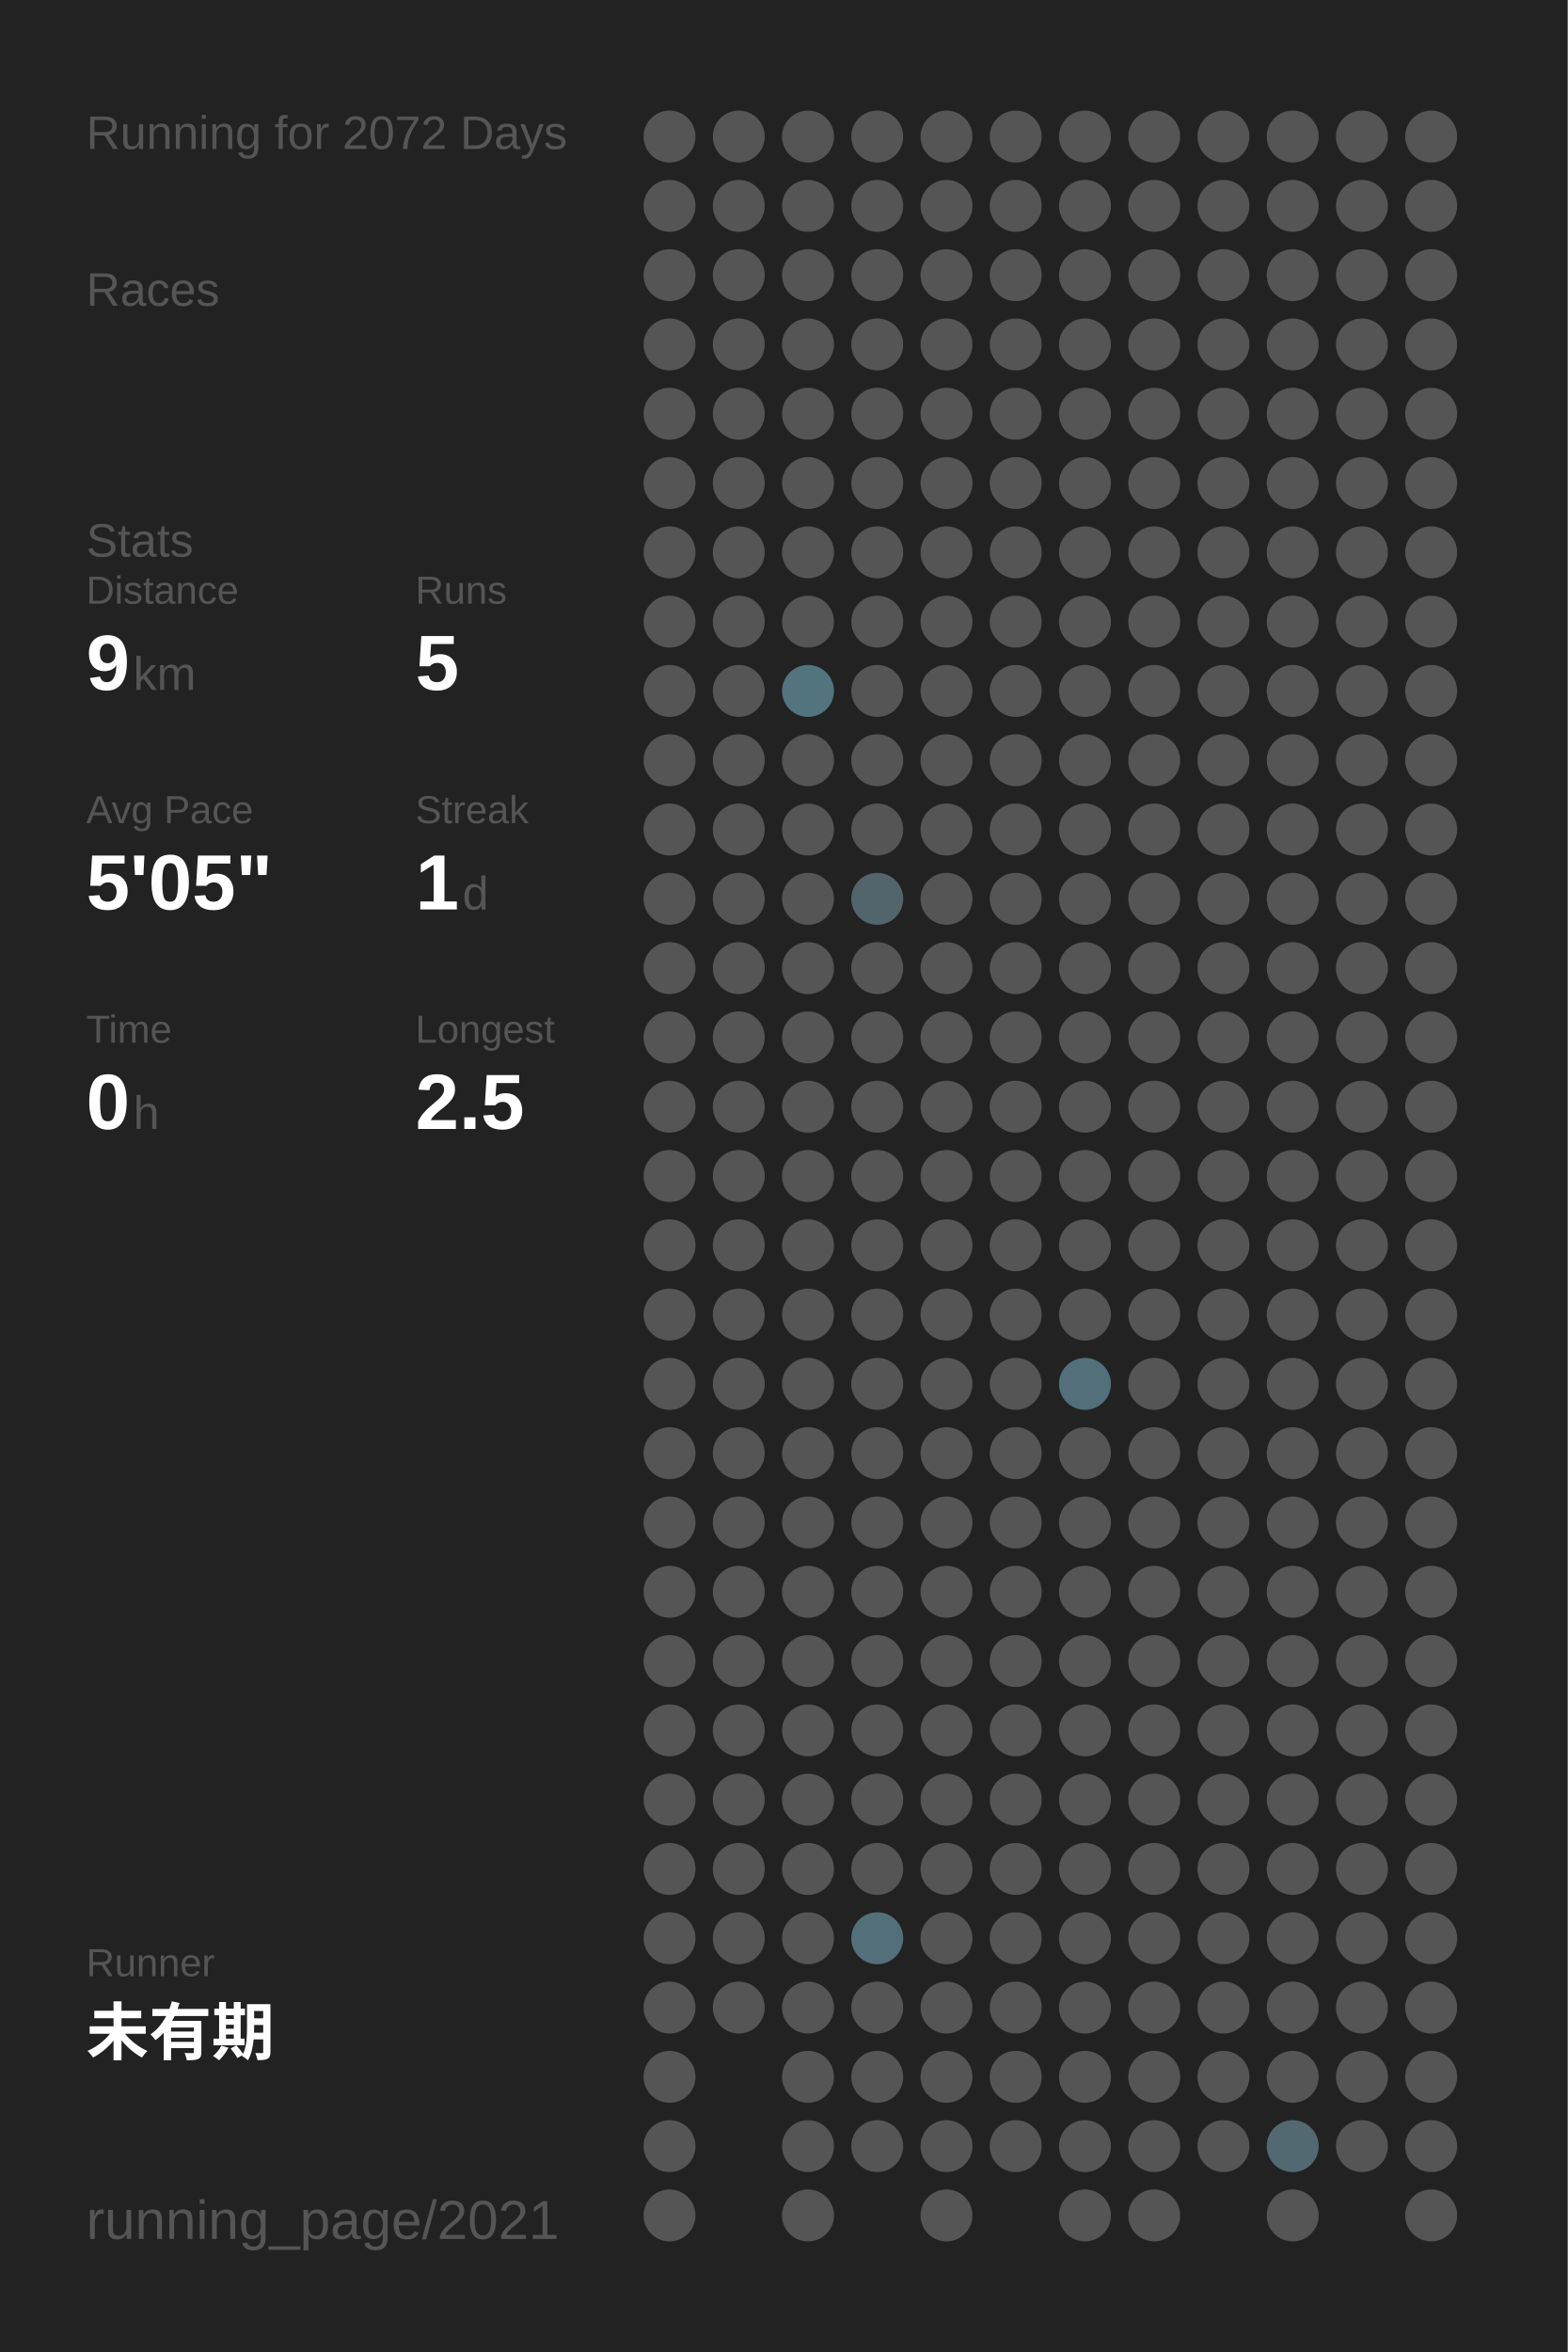
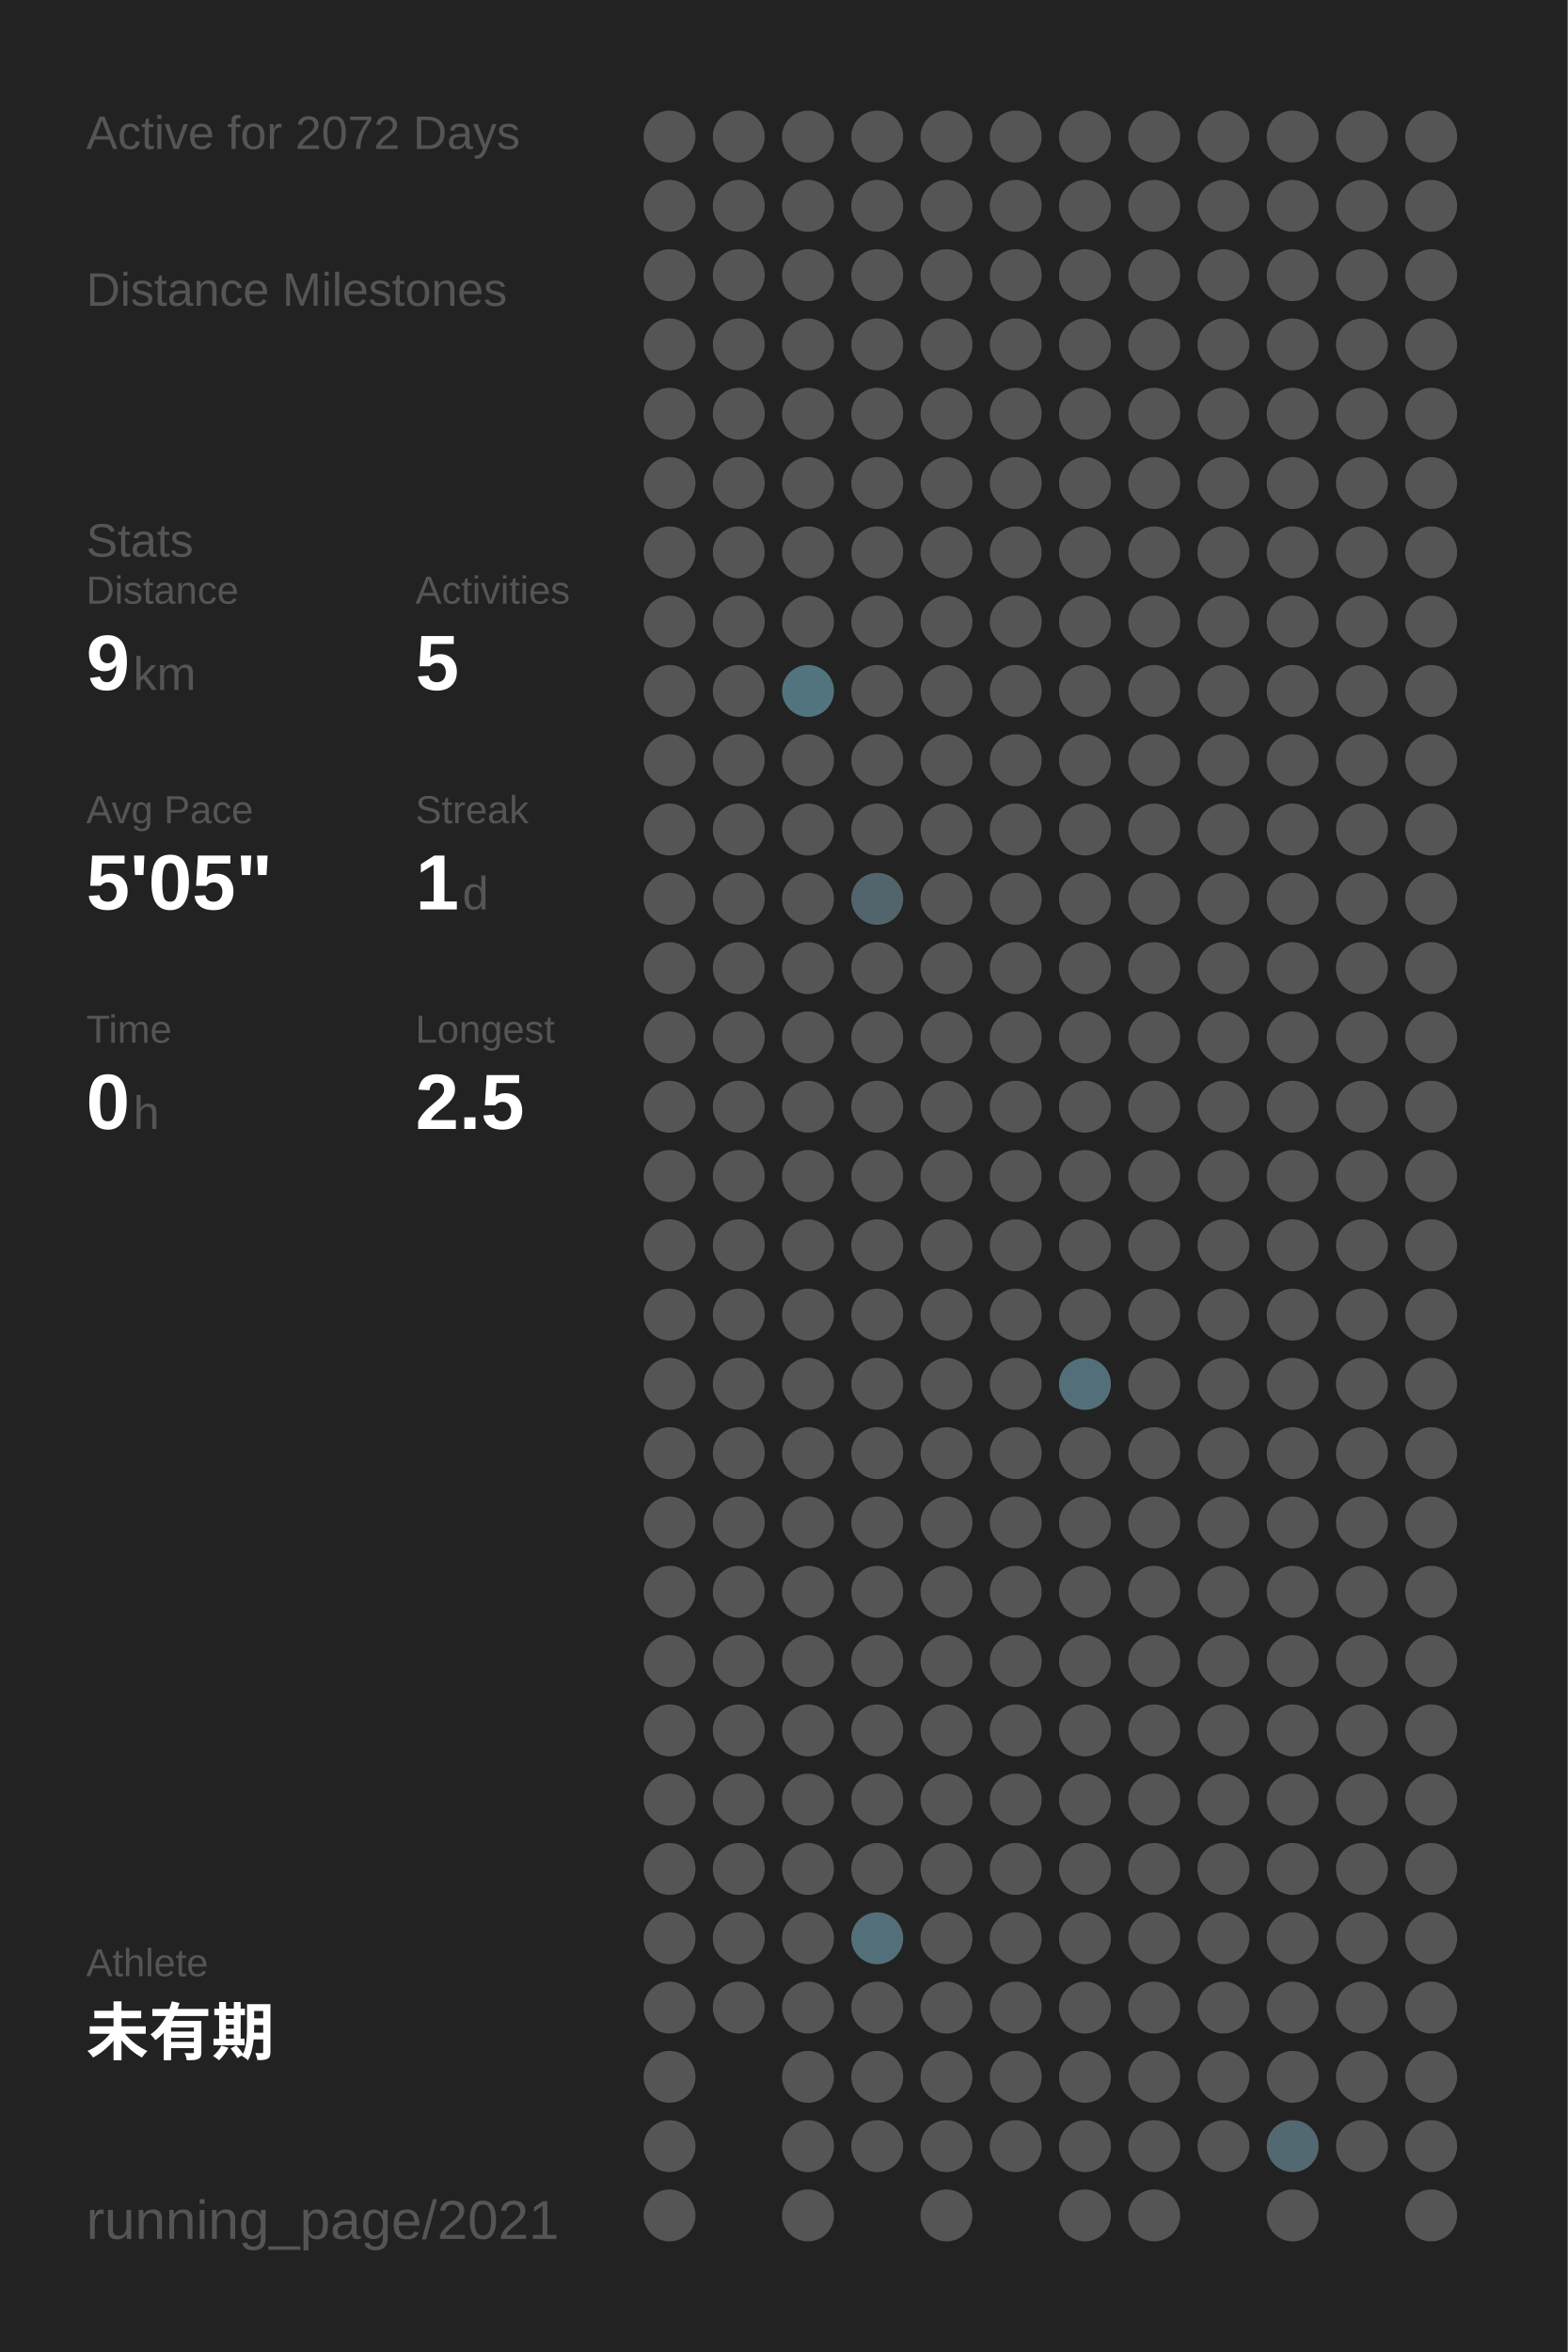
<svg xmlns="http://www.w3.org/2000/svg" baseProfile="full" height="300mm" version="1.1" viewBox="0,0,200,300" width="200mm">
  <defs />
  <rect fill="#222222" height="300" width="200" x="0" y="0" />
-   <text fill="#555555" style="font-size:6px; font-family:Arial;" x="11" y="19">Running for 2072 Days</text>
-   <text fill="#555555" style="font-size:6px; font-family:Arial;" x="11" y="39">Races</text>
+   <text fill="#555555" style="font-size:6px; font-family:Arial;" x="11" y="19">Active for 2072 Days</text>
+   <text fill="#555555" style="font-size:6px; font-family:Arial;" x="11" y="39">Distance Milestones</text>
  <text fill="#555555" style="font-size:6px; font-family:Arial;" x="11" y="71">Stats</text>
  <text fill="#555555" style="font-size:5px; font-family:Arial;" x="11" y="77">Distance</text>
  <text fill="#FFFFFF" style="font-size:10px; font-family:Arial; font-weight:bold;" x="11" y="88">9</text>
  <text fill="#555555" style="font-size:6px; font-family:Arial;" x="17" y="88">km</text>
-   <text fill="#555555" style="font-size:5px; font-family:Arial;" x="53" y="77">Runs</text>
+   <text fill="#555555" style="font-size:5px; font-family:Arial;" x="53" y="77">Activities</text>
  <text fill="#FFFFFF" style="font-size:10px; font-family:Arial; font-weight:bold;" x="53" y="88">5</text>
  <text fill="#555555" style="font-size:5px; font-family:Arial;" x="11" y="105">Avg Pace</text>
  <text fill="#FFFFFF" style="font-size:10px; font-family:Arial; font-weight:bold;" x="11" y="116">5'05"</text>
  <text fill="#555555" style="font-size:5px; font-family:Arial;" x="53" y="105">Streak</text>
  <text fill="#FFFFFF" style="font-size:10px; font-family:Arial; font-weight:bold;" x="53" y="116">1</text>
  <text fill="#555555" style="font-size:6px; font-family:Arial;" x="59" y="116">d</text>
  <text fill="#555555" style="font-size:5px; font-family:Arial;" x="11" y="133">Time</text>
  <text fill="#FFFFFF" style="font-size:10px; font-family:Arial; font-weight:bold;" x="11" y="144">0</text>
  <text fill="#555555" style="font-size:6px; font-family:Arial;" x="17" y="144">h</text>
  <text fill="#555555" style="font-size:5px; font-family:Arial;" x="53" y="133">Longest</text>
  <text fill="#FFFFFF" style="font-size:10px; font-family:Arial; font-weight:bold;" x="53" y="144">2.5</text>
-   <text fill="#555555" style="font-size:5px; font-family:Arial;" x="11" y="252.065">Runner</text>
+   <text fill="#555555" style="font-size:5px; font-family:Arial;" x="11" y="252.065">Athlete</text>
  <text fill="#FFFFFF" style="font-size:8px; font-family:Arial; font-weight:bold;" x="11" y="262.065">未有期</text>
  <text fill="#555555" style="font-size:7px; font-family:Arial;" x="11" y="285.581">running_page/2021</text>
  <circle cx="85.417" cy="17.419" fill="#555555" r="3.312" />
  <circle cx="85.417" cy="26.258" fill="#555555" r="3.312" />
  <circle cx="85.417" cy="35.097" fill="#555555" r="3.312" />
  <circle cx="85.417" cy="43.935" fill="#555555" r="3.312" />
  <circle cx="85.417" cy="52.774" fill="#555555" r="3.312" />
  <circle cx="85.417" cy="61.613" fill="#555555" r="3.312" />
  <circle cx="85.417" cy="70.452" fill="#555555" r="3.312" />
  <circle cx="85.417" cy="79.29" fill="#555555" r="3.312" />
  <circle cx="85.417" cy="88.129" fill="#555555" r="3.312" />
  <circle cx="85.417" cy="96.968" fill="#555555" r="3.312" />
  <circle cx="85.417" cy="105.806" fill="#555555" r="3.312" />
  <circle cx="85.417" cy="114.645" fill="#555555" r="3.312" />
  <circle cx="85.417" cy="123.484" fill="#555555" r="3.312" />
  <circle cx="85.417" cy="132.323" fill="#555555" r="3.312" />
  <circle cx="85.417" cy="141.161" fill="#555555" r="3.312" />
  <circle cx="85.417" cy="150" fill="#555555" r="3.312" />
  <circle cx="85.417" cy="158.839" fill="#555555" r="3.312" />
  <circle cx="85.417" cy="167.677" fill="#555555" r="3.312" />
  <circle cx="85.417" cy="176.516" fill="#555555" r="3.312" />
  <circle cx="85.417" cy="185.355" fill="#555555" r="3.312" />
  <circle cx="85.417" cy="194.194" fill="#555555" r="3.312" />
  <circle cx="85.417" cy="203.032" fill="#555555" r="3.312" />
  <circle cx="85.417" cy="211.871" fill="#555555" r="3.312" />
  <circle cx="85.417" cy="220.71" fill="#555555" r="3.312" />
  <circle cx="85.417" cy="229.548" fill="#555555" r="3.312" />
  <circle cx="85.417" cy="238.387" fill="#555555" r="3.312" />
  <circle cx="85.417" cy="247.226" fill="#555555" r="3.312" />
  <circle cx="85.417" cy="256.065" fill="#555555" r="3.312" />
  <circle cx="85.417" cy="264.903" fill="#555555" r="3.312" />
  <circle cx="85.417" cy="273.742" fill="#555555" r="3.312" />
  <circle cx="85.417" cy="282.581" fill="#555555" r="3.312" />
  <circle cx="94.25" cy="17.419" fill="#555555" r="3.312" />
  <circle cx="94.25" cy="26.258" fill="#555555" r="3.312" />
  <circle cx="94.25" cy="35.097" fill="#555555" r="3.312" />
  <circle cx="94.25" cy="43.935" fill="#555555" r="3.312" />
  <circle cx="94.25" cy="52.774" fill="#555555" r="3.312" />
  <circle cx="94.25" cy="61.613" fill="#555555" r="3.312" />
  <circle cx="94.25" cy="70.452" fill="#555555" r="3.312" />
  <circle cx="94.25" cy="79.29" fill="#555555" r="3.312" />
  <circle cx="94.25" cy="88.129" fill="#555555" r="3.312" />
  <circle cx="94.25" cy="96.968" fill="#555555" r="3.312" />
  <circle cx="94.25" cy="105.806" fill="#555555" r="3.312" />
  <circle cx="94.25" cy="114.645" fill="#555555" r="3.312" />
  <circle cx="94.25" cy="123.484" fill="#555555" r="3.312" />
  <circle cx="94.25" cy="132.323" fill="#555555" r="3.312" />
  <circle cx="94.25" cy="141.161" fill="#555555" r="3.312" />
  <circle cx="94.25" cy="150" fill="#555555" r="3.312" />
  <circle cx="94.25" cy="158.839" fill="#555555" r="3.312" />
  <circle cx="94.25" cy="167.677" fill="#555555" r="3.312" />
  <circle cx="94.25" cy="176.516" fill="#555555" r="3.312" />
  <circle cx="94.25" cy="185.355" fill="#555555" r="3.312" />
  <circle cx="94.25" cy="194.194" fill="#555555" r="3.312" />
  <circle cx="94.25" cy="203.032" fill="#555555" r="3.312" />
  <circle cx="94.25" cy="211.871" fill="#555555" r="3.312" />
  <circle cx="94.25" cy="220.71" fill="#555555" r="3.312" />
  <circle cx="94.25" cy="229.548" fill="#555555" r="3.312" />
  <circle cx="94.25" cy="238.387" fill="#555555" r="3.312" />
  <circle cx="94.25" cy="247.226" fill="#555555" r="3.312" />
  <circle cx="94.25" cy="256.065" fill="#555555" r="3.312" />
  <circle cx="103.083" cy="17.419" fill="#555555" r="3.312" />
  <circle cx="103.083" cy="26.258" fill="#555555" r="3.312" />
  <circle cx="103.083" cy="35.097" fill="#555555" r="3.312" />
  <circle cx="103.083" cy="43.935" fill="#555555" r="3.312" />
  <circle cx="103.083" cy="52.774" fill="#555555" r="3.312" />
  <circle cx="103.083" cy="61.613" fill="#555555" r="3.312" />
  <circle cx="103.083" cy="70.452" fill="#555555" r="3.312" />
  <circle cx="103.083" cy="79.29" fill="#555555" r="3.312" />
  <circle cx="103.083" cy="88.129" fill="#52747f" r="3.312" />
  <circle cx="103.083" cy="96.968" fill="#555555" r="3.312" />
  <circle cx="103.083" cy="105.806" fill="#555555" r="3.312" />
  <circle cx="103.083" cy="114.645" fill="#555555" r="3.312" />
  <circle cx="103.083" cy="123.484" fill="#555555" r="3.312" />
  <circle cx="103.083" cy="132.323" fill="#555555" r="3.312" />
  <circle cx="103.083" cy="141.161" fill="#555555" r="3.312" />
  <circle cx="103.083" cy="150" fill="#555555" r="3.312" />
  <circle cx="103.083" cy="158.839" fill="#555555" r="3.312" />
  <circle cx="103.083" cy="167.677" fill="#555555" r="3.312" />
  <circle cx="103.083" cy="176.516" fill="#555555" r="3.312" />
  <circle cx="103.083" cy="185.355" fill="#555555" r="3.312" />
  <circle cx="103.083" cy="194.194" fill="#555555" r="3.312" />
  <circle cx="103.083" cy="203.032" fill="#555555" r="3.312" />
  <circle cx="103.083" cy="211.871" fill="#555555" r="3.312" />
  <circle cx="103.083" cy="220.71" fill="#555555" r="3.312" />
  <circle cx="103.083" cy="229.548" fill="#555555" r="3.312" />
  <circle cx="103.083" cy="238.387" fill="#555555" r="3.312" />
  <circle cx="103.083" cy="247.226" fill="#555555" r="3.312" />
  <circle cx="103.083" cy="256.065" fill="#555555" r="3.312" />
  <circle cx="103.083" cy="264.903" fill="#555555" r="3.312" />
  <circle cx="103.083" cy="273.742" fill="#555555" r="3.312" />
  <circle cx="103.083" cy="282.581" fill="#555555" r="3.312" />
  <circle cx="111.917" cy="17.419" fill="#555555" r="3.312" />
  <circle cx="111.917" cy="26.258" fill="#555555" r="3.312" />
  <circle cx="111.917" cy="35.097" fill="#555555" r="3.312" />
  <circle cx="111.917" cy="43.935" fill="#555555" r="3.312" />
  <circle cx="111.917" cy="52.774" fill="#555555" r="3.312" />
  <circle cx="111.917" cy="61.613" fill="#555555" r="3.312" />
  <circle cx="111.917" cy="70.452" fill="#555555" r="3.312" />
  <circle cx="111.917" cy="79.29" fill="#555555" r="3.312" />
  <circle cx="111.917" cy="88.129" fill="#555555" r="3.312" />
  <circle cx="111.917" cy="96.968" fill="#555555" r="3.312" />
  <circle cx="111.917" cy="105.806" fill="#555555" r="3.312" />
  <circle cx="111.917" cy="114.645" fill="#53656c" r="3.312" />
  <circle cx="111.917" cy="123.484" fill="#555555" r="3.312" />
  <circle cx="111.917" cy="132.323" fill="#555555" r="3.312" />
  <circle cx="111.917" cy="141.161" fill="#555555" r="3.312" />
  <circle cx="111.917" cy="150" fill="#555555" r="3.312" />
  <circle cx="111.917" cy="158.839" fill="#555555" r="3.312" />
  <circle cx="111.917" cy="167.677" fill="#555555" r="3.312" />
  <circle cx="111.917" cy="176.516" fill="#555555" r="3.312" />
  <circle cx="111.917" cy="185.355" fill="#555555" r="3.312" />
  <circle cx="111.917" cy="194.194" fill="#555555" r="3.312" />
  <circle cx="111.917" cy="203.032" fill="#555555" r="3.312" />
  <circle cx="111.917" cy="211.871" fill="#555555" r="3.312" />
  <circle cx="111.917" cy="220.71" fill="#555555" r="3.312" />
  <circle cx="111.917" cy="229.548" fill="#555555" r="3.312" />
  <circle cx="111.917" cy="238.387" fill="#555555" r="3.312" />
  <circle cx="111.917" cy="247.226" fill="#53707a" r="3.312" />
  <circle cx="111.917" cy="256.065" fill="#555555" r="3.312" />
  <circle cx="111.917" cy="264.903" fill="#555555" r="3.312" />
  <circle cx="111.917" cy="273.742" fill="#555555" r="3.312" />
  <circle cx="120.75" cy="17.419" fill="#555555" r="3.312" />
  <circle cx="120.75" cy="26.258" fill="#555555" r="3.312" />
  <circle cx="120.75" cy="35.097" fill="#555555" r="3.312" />
  <circle cx="120.75" cy="43.935" fill="#555555" r="3.312" />
  <circle cx="120.75" cy="52.774" fill="#555555" r="3.312" />
  <circle cx="120.75" cy="61.613" fill="#555555" r="3.312" />
  <circle cx="120.75" cy="70.452" fill="#555555" r="3.312" />
  <circle cx="120.75" cy="79.29" fill="#555555" r="3.312" />
  <circle cx="120.75" cy="88.129" fill="#555555" r="3.312" />
  <circle cx="120.75" cy="96.968" fill="#555555" r="3.312" />
  <circle cx="120.75" cy="105.806" fill="#555555" r="3.312" />
  <circle cx="120.75" cy="114.645" fill="#555555" r="3.312" />
  <circle cx="120.75" cy="123.484" fill="#555555" r="3.312" />
  <circle cx="120.75" cy="132.323" fill="#555555" r="3.312" />
  <circle cx="120.75" cy="141.161" fill="#555555" r="3.312" />
  <circle cx="120.75" cy="150" fill="#555555" r="3.312" />
  <circle cx="120.75" cy="158.839" fill="#555555" r="3.312" />
  <circle cx="120.75" cy="167.677" fill="#555555" r="3.312" />
  <circle cx="120.75" cy="176.516" fill="#555555" r="3.312" />
  <circle cx="120.75" cy="185.355" fill="#555555" r="3.312" />
  <circle cx="120.75" cy="194.194" fill="#555555" r="3.312" />
  <circle cx="120.75" cy="203.032" fill="#555555" r="3.312" />
  <circle cx="120.75" cy="211.871" fill="#555555" r="3.312" />
  <circle cx="120.75" cy="220.71" fill="#555555" r="3.312" />
  <circle cx="120.75" cy="229.548" fill="#555555" r="3.312" />
  <circle cx="120.75" cy="238.387" fill="#555555" r="3.312" />
  <circle cx="120.75" cy="247.226" fill="#555555" r="3.312" />
  <circle cx="120.75" cy="256.065" fill="#555555" r="3.312" />
  <circle cx="120.75" cy="264.903" fill="#555555" r="3.312" />
  <circle cx="120.75" cy="273.742" fill="#555555" r="3.312" />
  <circle cx="120.75" cy="282.581" fill="#555555" r="3.312" />
  <circle cx="129.583" cy="17.419" fill="#555555" r="3.312" />
  <circle cx="129.583" cy="26.258" fill="#555555" r="3.312" />
  <circle cx="129.583" cy="35.097" fill="#555555" r="3.312" />
  <circle cx="129.583" cy="43.935" fill="#555555" r="3.312" />
  <circle cx="129.583" cy="52.774" fill="#555555" r="3.312" />
  <circle cx="129.583" cy="61.613" fill="#555555" r="3.312" />
  <circle cx="129.583" cy="70.452" fill="#555555" r="3.312" />
  <circle cx="129.583" cy="79.29" fill="#555555" r="3.312" />
  <circle cx="129.583" cy="88.129" fill="#555555" r="3.312" />
  <circle cx="129.583" cy="96.968" fill="#555555" r="3.312" />
  <circle cx="129.583" cy="105.806" fill="#555555" r="3.312" />
  <circle cx="129.583" cy="114.645" fill="#555555" r="3.312" />
  <circle cx="129.583" cy="123.484" fill="#555555" r="3.312" />
  <circle cx="129.583" cy="132.323" fill="#555555" r="3.312" />
  <circle cx="129.583" cy="141.161" fill="#555555" r="3.312" />
  <circle cx="129.583" cy="150" fill="#555555" r="3.312" />
  <circle cx="129.583" cy="158.839" fill="#555555" r="3.312" />
  <circle cx="129.583" cy="167.677" fill="#555555" r="3.312" />
  <circle cx="129.583" cy="176.516" fill="#555555" r="3.312" />
  <circle cx="129.583" cy="185.355" fill="#555555" r="3.312" />
  <circle cx="129.583" cy="194.194" fill="#555555" r="3.312" />
  <circle cx="129.583" cy="203.032" fill="#555555" r="3.312" />
  <circle cx="129.583" cy="211.871" fill="#555555" r="3.312" />
  <circle cx="129.583" cy="220.71" fill="#555555" r="3.312" />
  <circle cx="129.583" cy="229.548" fill="#555555" r="3.312" />
  <circle cx="129.583" cy="238.387" fill="#555555" r="3.312" />
  <circle cx="129.583" cy="247.226" fill="#555555" r="3.312" />
  <circle cx="129.583" cy="256.065" fill="#555555" r="3.312" />
  <circle cx="129.583" cy="264.903" fill="#555555" r="3.312" />
  <circle cx="129.583" cy="273.742" fill="#555555" r="3.312" />
  <circle cx="138.417" cy="17.419" fill="#555555" r="3.312" />
  <circle cx="138.417" cy="26.258" fill="#555555" r="3.312" />
  <circle cx="138.417" cy="35.097" fill="#555555" r="3.312" />
  <circle cx="138.417" cy="43.935" fill="#555555" r="3.312" />
  <circle cx="138.417" cy="52.774" fill="#555555" r="3.312" />
  <circle cx="138.417" cy="61.613" fill="#555555" r="3.312" />
  <circle cx="138.417" cy="70.452" fill="#555555" r="3.312" />
  <circle cx="138.417" cy="79.29" fill="#555555" r="3.312" />
  <circle cx="138.417" cy="88.129" fill="#555555" r="3.312" />
  <circle cx="138.417" cy="96.968" fill="#555555" r="3.312" />
  <circle cx="138.417" cy="105.806" fill="#555555" r="3.312" />
  <circle cx="138.417" cy="114.645" fill="#555555" r="3.312" />
  <circle cx="138.417" cy="123.484" fill="#555555" r="3.312" />
  <circle cx="138.417" cy="132.323" fill="#555555" r="3.312" />
  <circle cx="138.417" cy="141.161" fill="#555555" r="3.312" />
  <circle cx="138.417" cy="150" fill="#555555" r="3.312" />
  <circle cx="138.417" cy="158.839" fill="#555555" r="3.312" />
  <circle cx="138.417" cy="167.677" fill="#555555" r="3.312" />
  <circle cx="138.417" cy="176.516" fill="#53707a" r="3.312" />
  <circle cx="138.417" cy="185.355" fill="#555555" r="3.312" />
  <circle cx="138.417" cy="194.194" fill="#555555" r="3.312" />
  <circle cx="138.417" cy="203.032" fill="#555555" r="3.312" />
  <circle cx="138.417" cy="211.871" fill="#555555" r="3.312" />
  <circle cx="138.417" cy="220.71" fill="#555555" r="3.312" />
  <circle cx="138.417" cy="229.548" fill="#555555" r="3.312" />
  <circle cx="138.417" cy="238.387" fill="#555555" r="3.312" />
  <circle cx="138.417" cy="247.226" fill="#555555" r="3.312" />
  <circle cx="138.417" cy="256.065" fill="#555555" r="3.312" />
  <circle cx="138.417" cy="264.903" fill="#555555" r="3.312" />
  <circle cx="138.417" cy="273.742" fill="#555555" r="3.312" />
  <circle cx="138.417" cy="282.581" fill="#555555" r="3.312" />
  <circle cx="147.25" cy="17.419" fill="#555555" r="3.312" />
  <circle cx="147.25" cy="26.258" fill="#555555" r="3.312" />
  <circle cx="147.25" cy="35.097" fill="#555555" r="3.312" />
  <circle cx="147.25" cy="43.935" fill="#555555" r="3.312" />
  <circle cx="147.25" cy="52.774" fill="#555555" r="3.312" />
  <circle cx="147.25" cy="61.613" fill="#555555" r="3.312" />
  <circle cx="147.25" cy="70.452" fill="#555555" r="3.312" />
  <circle cx="147.25" cy="79.29" fill="#555555" r="3.312" />
  <circle cx="147.25" cy="88.129" fill="#555555" r="3.312" />
  <circle cx="147.25" cy="96.968" fill="#555555" r="3.312" />
  <circle cx="147.25" cy="105.806" fill="#555555" r="3.312" />
  <circle cx="147.25" cy="114.645" fill="#555555" r="3.312" />
  <circle cx="147.25" cy="123.484" fill="#555555" r="3.312" />
  <circle cx="147.25" cy="132.323" fill="#555555" r="3.312" />
  <circle cx="147.25" cy="141.161" fill="#555555" r="3.312" />
  <circle cx="147.25" cy="150" fill="#555555" r="3.312" />
  <circle cx="147.25" cy="158.839" fill="#555555" r="3.312" />
  <circle cx="147.25" cy="167.677" fill="#555555" r="3.312" />
  <circle cx="147.25" cy="176.516" fill="#555555" r="3.312" />
  <circle cx="147.25" cy="185.355" fill="#555555" r="3.312" />
  <circle cx="147.25" cy="194.194" fill="#555555" r="3.312" />
  <circle cx="147.25" cy="203.032" fill="#555555" r="3.312" />
  <circle cx="147.25" cy="211.871" fill="#555555" r="3.312" />
  <circle cx="147.25" cy="220.71" fill="#555555" r="3.312" />
  <circle cx="147.25" cy="229.548" fill="#555555" r="3.312" />
  <circle cx="147.25" cy="238.387" fill="#555555" r="3.312" />
  <circle cx="147.25" cy="247.226" fill="#555555" r="3.312" />
  <circle cx="147.25" cy="256.065" fill="#555555" r="3.312" />
  <circle cx="147.25" cy="264.903" fill="#555555" r="3.312" />
  <circle cx="147.25" cy="273.742" fill="#555555" r="3.312" />
  <circle cx="147.25" cy="282.581" fill="#555555" r="3.312" />
  <circle cx="156.083" cy="17.419" fill="#555555" r="3.312" />
  <circle cx="156.083" cy="26.258" fill="#555555" r="3.312" />
  <circle cx="156.083" cy="35.097" fill="#555555" r="3.312" />
  <circle cx="156.083" cy="43.935" fill="#555555" r="3.312" />
  <circle cx="156.083" cy="52.774" fill="#555555" r="3.312" />
  <circle cx="156.083" cy="61.613" fill="#555555" r="3.312" />
  <circle cx="156.083" cy="70.452" fill="#555555" r="3.312" />
  <circle cx="156.083" cy="79.29" fill="#555555" r="3.312" />
  <circle cx="156.083" cy="88.129" fill="#555555" r="3.312" />
  <circle cx="156.083" cy="96.968" fill="#555555" r="3.312" />
  <circle cx="156.083" cy="105.806" fill="#555555" r="3.312" />
  <circle cx="156.083" cy="114.645" fill="#555555" r="3.312" />
  <circle cx="156.083" cy="123.484" fill="#555555" r="3.312" />
  <circle cx="156.083" cy="132.323" fill="#555555" r="3.312" />
  <circle cx="156.083" cy="141.161" fill="#555555" r="3.312" />
  <circle cx="156.083" cy="150" fill="#555555" r="3.312" />
  <circle cx="156.083" cy="158.839" fill="#555555" r="3.312" />
  <circle cx="156.083" cy="167.677" fill="#555555" r="3.312" />
  <circle cx="156.083" cy="176.516" fill="#555555" r="3.312" />
  <circle cx="156.083" cy="185.355" fill="#555555" r="3.312" />
  <circle cx="156.083" cy="194.194" fill="#555555" r="3.312" />
  <circle cx="156.083" cy="203.032" fill="#555555" r="3.312" />
  <circle cx="156.083" cy="211.871" fill="#555555" r="3.312" />
  <circle cx="156.083" cy="220.71" fill="#555555" r="3.312" />
  <circle cx="156.083" cy="229.548" fill="#555555" r="3.312" />
  <circle cx="156.083" cy="238.387" fill="#555555" r="3.312" />
  <circle cx="156.083" cy="247.226" fill="#555555" r="3.312" />
  <circle cx="156.083" cy="256.065" fill="#555555" r="3.312" />
  <circle cx="156.083" cy="264.903" fill="#555555" r="3.312" />
  <circle cx="156.083" cy="273.742" fill="#555555" r="3.312" />
  <circle cx="164.917" cy="17.419" fill="#555555" r="3.312" />
  <circle cx="164.917" cy="26.258" fill="#555555" r="3.312" />
  <circle cx="164.917" cy="35.097" fill="#555555" r="3.312" />
  <circle cx="164.917" cy="43.935" fill="#555555" r="3.312" />
  <circle cx="164.917" cy="52.774" fill="#555555" r="3.312" />
  <circle cx="164.917" cy="61.613" fill="#555555" r="3.312" />
  <circle cx="164.917" cy="70.452" fill="#555555" r="3.312" />
  <circle cx="164.917" cy="79.29" fill="#555555" r="3.312" />
  <circle cx="164.917" cy="88.129" fill="#555555" r="3.312" />
  <circle cx="164.917" cy="96.968" fill="#555555" r="3.312" />
  <circle cx="164.917" cy="105.806" fill="#555555" r="3.312" />
  <circle cx="164.917" cy="114.645" fill="#555555" r="3.312" />
  <circle cx="164.917" cy="123.484" fill="#555555" r="3.312" />
  <circle cx="164.917" cy="132.323" fill="#555555" r="3.312" />
  <circle cx="164.917" cy="141.161" fill="#555555" r="3.312" />
  <circle cx="164.917" cy="150" fill="#555555" r="3.312" />
  <circle cx="164.917" cy="158.839" fill="#555555" r="3.312" />
  <circle cx="164.917" cy="167.677" fill="#555555" r="3.312" />
  <circle cx="164.917" cy="176.516" fill="#555555" r="3.312" />
  <circle cx="164.917" cy="185.355" fill="#555555" r="3.312" />
  <circle cx="164.917" cy="194.194" fill="#555555" r="3.312" />
  <circle cx="164.917" cy="203.032" fill="#555555" r="3.312" />
  <circle cx="164.917" cy="211.871" fill="#555555" r="3.312" />
  <circle cx="164.917" cy="220.71" fill="#555555" r="3.312" />
  <circle cx="164.917" cy="229.548" fill="#555555" r="3.312" />
  <circle cx="164.917" cy="238.387" fill="#555555" r="3.312" />
  <circle cx="164.917" cy="247.226" fill="#555555" r="3.312" />
  <circle cx="164.917" cy="256.065" fill="#555555" r="3.312" />
  <circle cx="164.917" cy="264.903" fill="#555555" r="3.312" />
  <circle cx="164.917" cy="273.742" fill="#536971" r="3.312" />
  <circle cx="164.917" cy="282.581" fill="#555555" r="3.312" />
  <circle cx="173.75" cy="17.419" fill="#555555" r="3.312" />
  <circle cx="173.75" cy="26.258" fill="#555555" r="3.312" />
  <circle cx="173.75" cy="35.097" fill="#555555" r="3.312" />
  <circle cx="173.75" cy="43.935" fill="#555555" r="3.312" />
  <circle cx="173.75" cy="52.774" fill="#555555" r="3.312" />
  <circle cx="173.75" cy="61.613" fill="#555555" r="3.312" />
  <circle cx="173.75" cy="70.452" fill="#555555" r="3.312" />
  <circle cx="173.75" cy="79.29" fill="#555555" r="3.312" />
  <circle cx="173.75" cy="88.129" fill="#555555" r="3.312" />
  <circle cx="173.75" cy="96.968" fill="#555555" r="3.312" />
  <circle cx="173.75" cy="105.806" fill="#555555" r="3.312" />
  <circle cx="173.75" cy="114.645" fill="#555555" r="3.312" />
  <circle cx="173.75" cy="123.484" fill="#555555" r="3.312" />
  <circle cx="173.75" cy="132.323" fill="#555555" r="3.312" />
  <circle cx="173.75" cy="141.161" fill="#555555" r="3.312" />
  <circle cx="173.75" cy="150" fill="#555555" r="3.312" />
  <circle cx="173.75" cy="158.839" fill="#555555" r="3.312" />
  <circle cx="173.75" cy="167.677" fill="#555555" r="3.312" />
  <circle cx="173.75" cy="176.516" fill="#555555" r="3.312" />
  <circle cx="173.75" cy="185.355" fill="#555555" r="3.312" />
  <circle cx="173.75" cy="194.194" fill="#555555" r="3.312" />
  <circle cx="173.75" cy="203.032" fill="#555555" r="3.312" />
  <circle cx="173.75" cy="211.871" fill="#555555" r="3.312" />
  <circle cx="173.75" cy="220.71" fill="#555555" r="3.312" />
  <circle cx="173.75" cy="229.548" fill="#555555" r="3.312" />
  <circle cx="173.75" cy="238.387" fill="#555555" r="3.312" />
  <circle cx="173.75" cy="247.226" fill="#555555" r="3.312" />
  <circle cx="173.75" cy="256.065" fill="#555555" r="3.312" />
  <circle cx="173.75" cy="264.903" fill="#555555" r="3.312" />
  <circle cx="173.75" cy="273.742" fill="#555555" r="3.312" />
  <circle cx="182.583" cy="17.419" fill="#555555" r="3.312" />
  <circle cx="182.583" cy="26.258" fill="#555555" r="3.312" />
  <circle cx="182.583" cy="35.097" fill="#555555" r="3.312" />
  <circle cx="182.583" cy="43.935" fill="#555555" r="3.312" />
  <circle cx="182.583" cy="52.774" fill="#555555" r="3.312" />
  <circle cx="182.583" cy="61.613" fill="#555555" r="3.312" />
  <circle cx="182.583" cy="70.452" fill="#555555" r="3.312" />
  <circle cx="182.583" cy="79.29" fill="#555555" r="3.312" />
  <circle cx="182.583" cy="88.129" fill="#555555" r="3.312" />
  <circle cx="182.583" cy="96.968" fill="#555555" r="3.312" />
  <circle cx="182.583" cy="105.806" fill="#555555" r="3.312" />
  <circle cx="182.583" cy="114.645" fill="#555555" r="3.312" />
  <circle cx="182.583" cy="123.484" fill="#555555" r="3.312" />
  <circle cx="182.583" cy="132.323" fill="#555555" r="3.312" />
  <circle cx="182.583" cy="141.161" fill="#555555" r="3.312" />
  <circle cx="182.583" cy="150" fill="#555555" r="3.312" />
  <circle cx="182.583" cy="158.839" fill="#555555" r="3.312" />
  <circle cx="182.583" cy="167.677" fill="#555555" r="3.312" />
  <circle cx="182.583" cy="176.516" fill="#555555" r="3.312" />
  <circle cx="182.583" cy="185.355" fill="#555555" r="3.312" />
  <circle cx="182.583" cy="194.194" fill="#555555" r="3.312" />
  <circle cx="182.583" cy="203.032" fill="#555555" r="3.312" />
  <circle cx="182.583" cy="211.871" fill="#555555" r="3.312" />
  <circle cx="182.583" cy="220.71" fill="#555555" r="3.312" />
  <circle cx="182.583" cy="229.548" fill="#555555" r="3.312" />
  <circle cx="182.583" cy="238.387" fill="#555555" r="3.312" />
  <circle cx="182.583" cy="247.226" fill="#555555" r="3.312" />
  <circle cx="182.583" cy="256.065" fill="#555555" r="3.312" />
  <circle cx="182.583" cy="264.903" fill="#555555" r="3.312" />
  <circle cx="182.583" cy="273.742" fill="#555555" r="3.312" />
  <circle cx="182.583" cy="282.581" fill="#555555" r="3.312" />
</svg>
